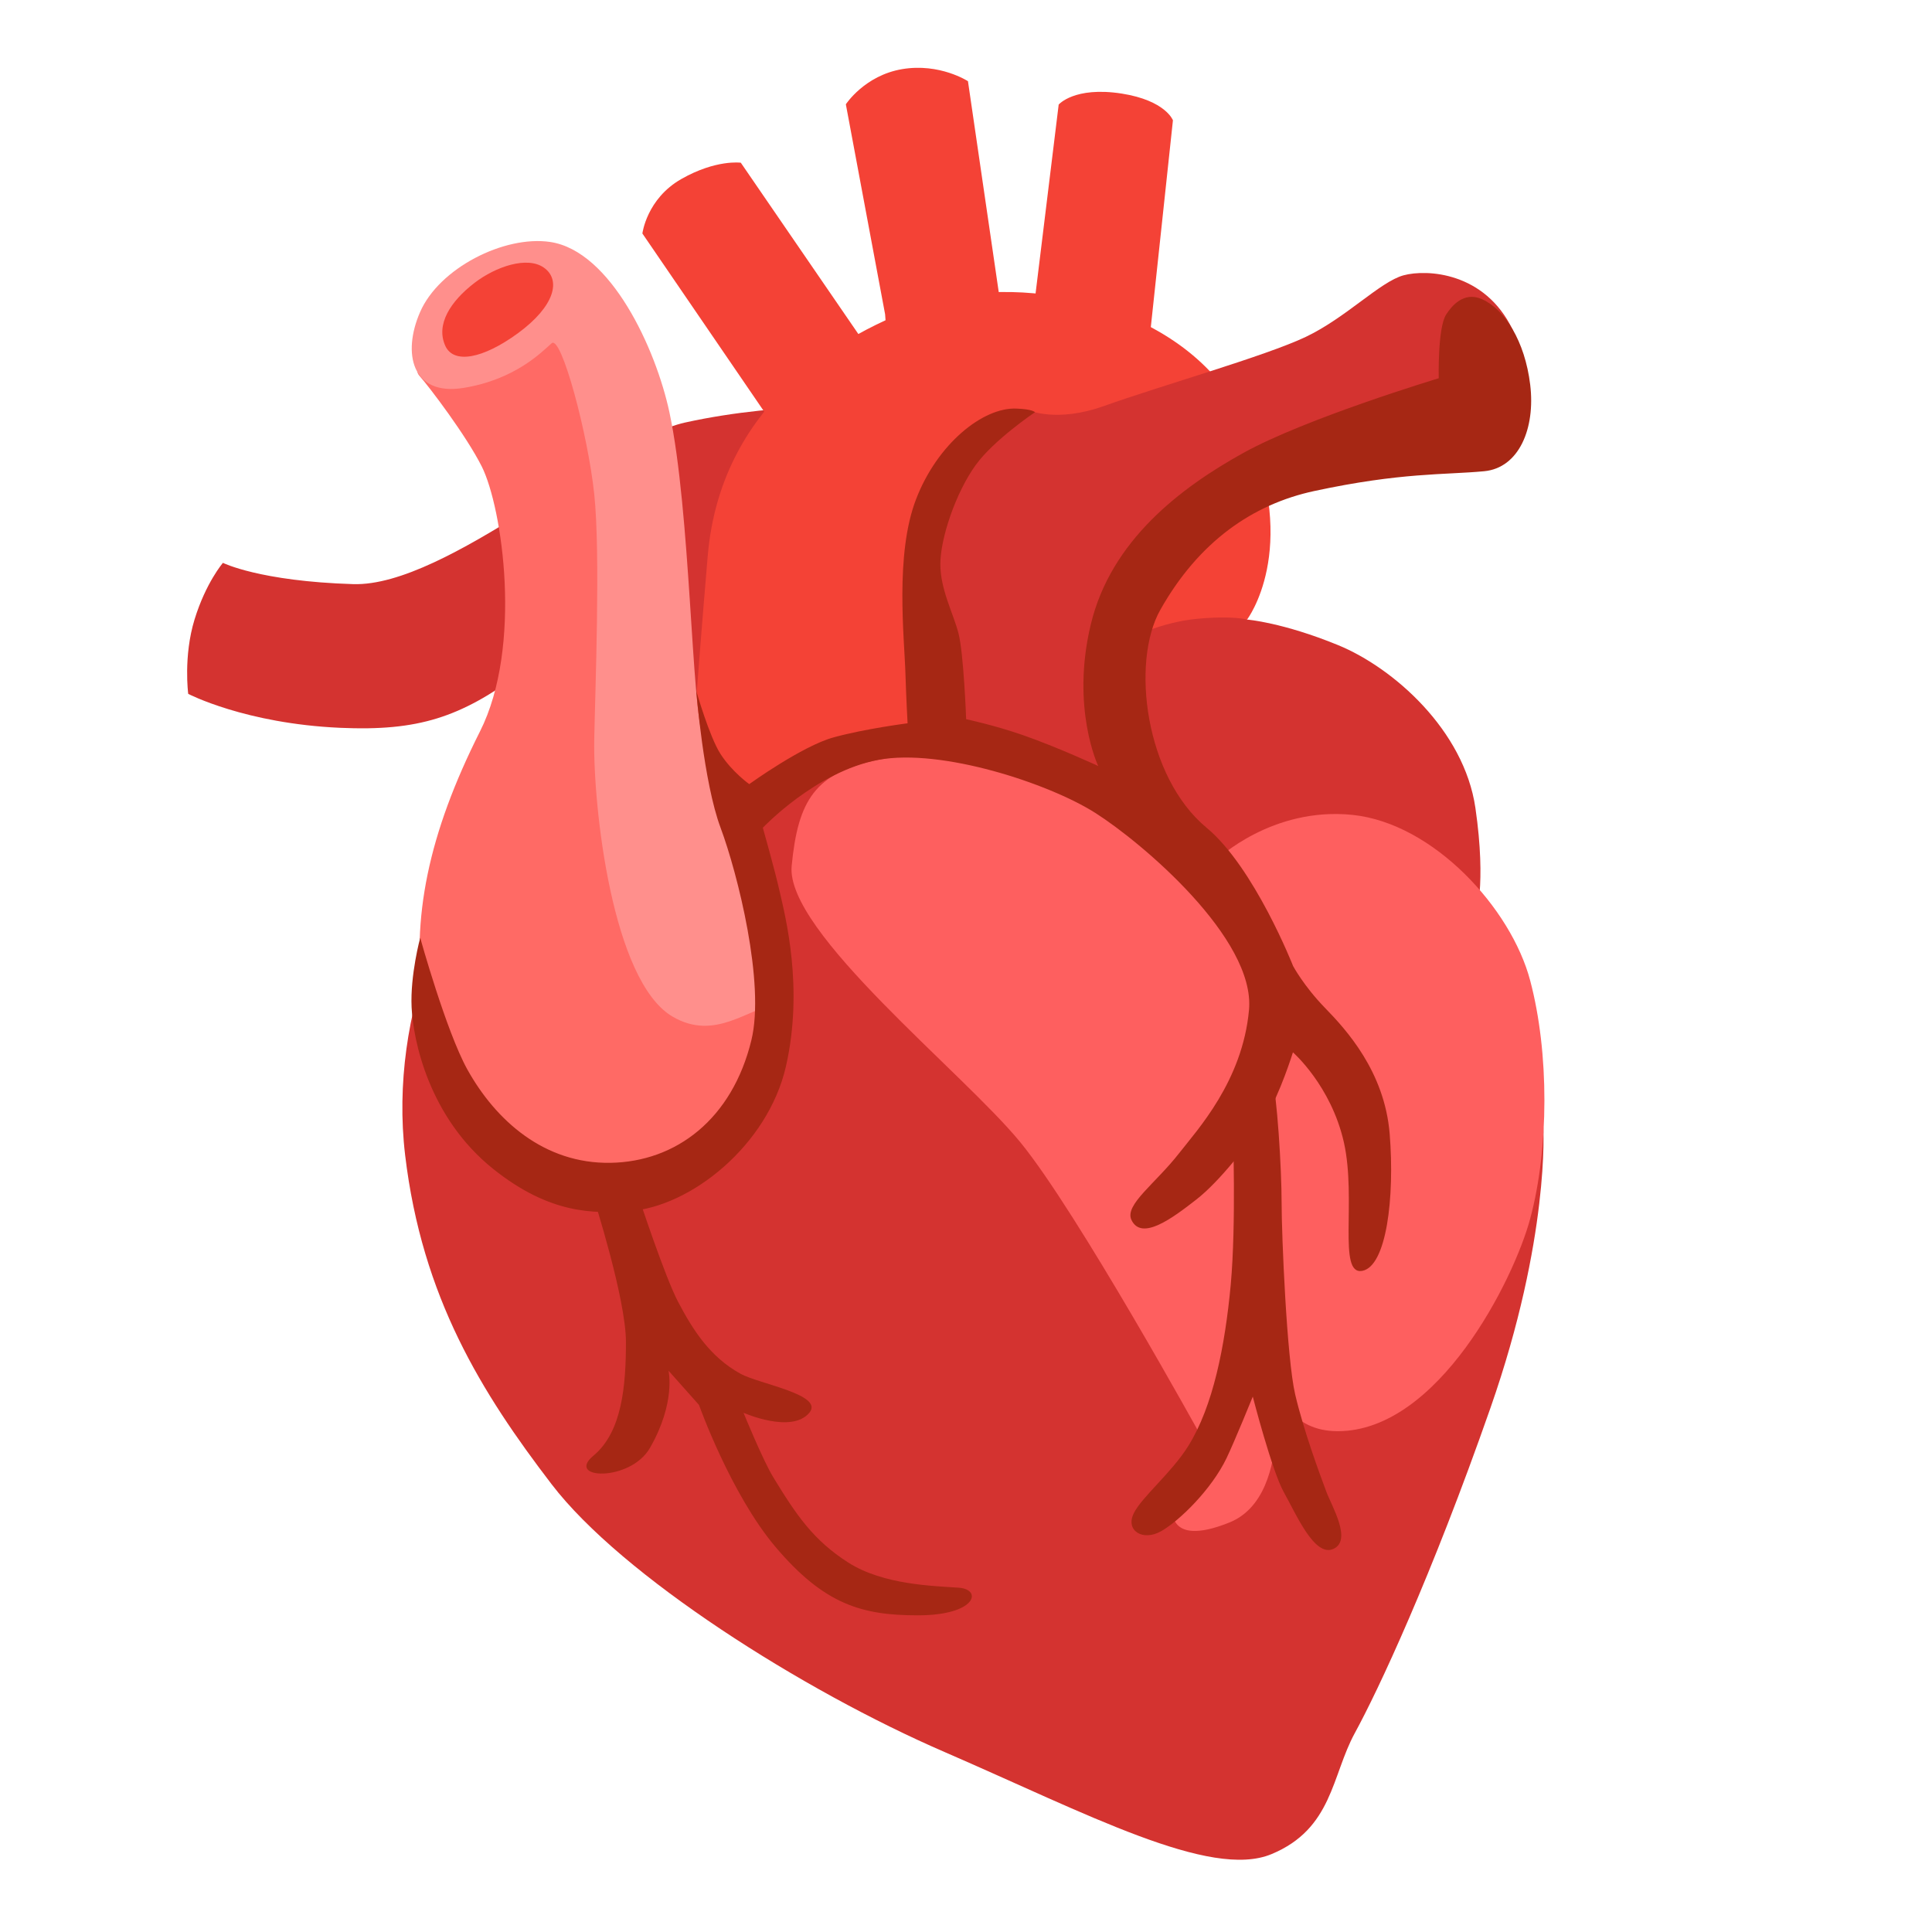
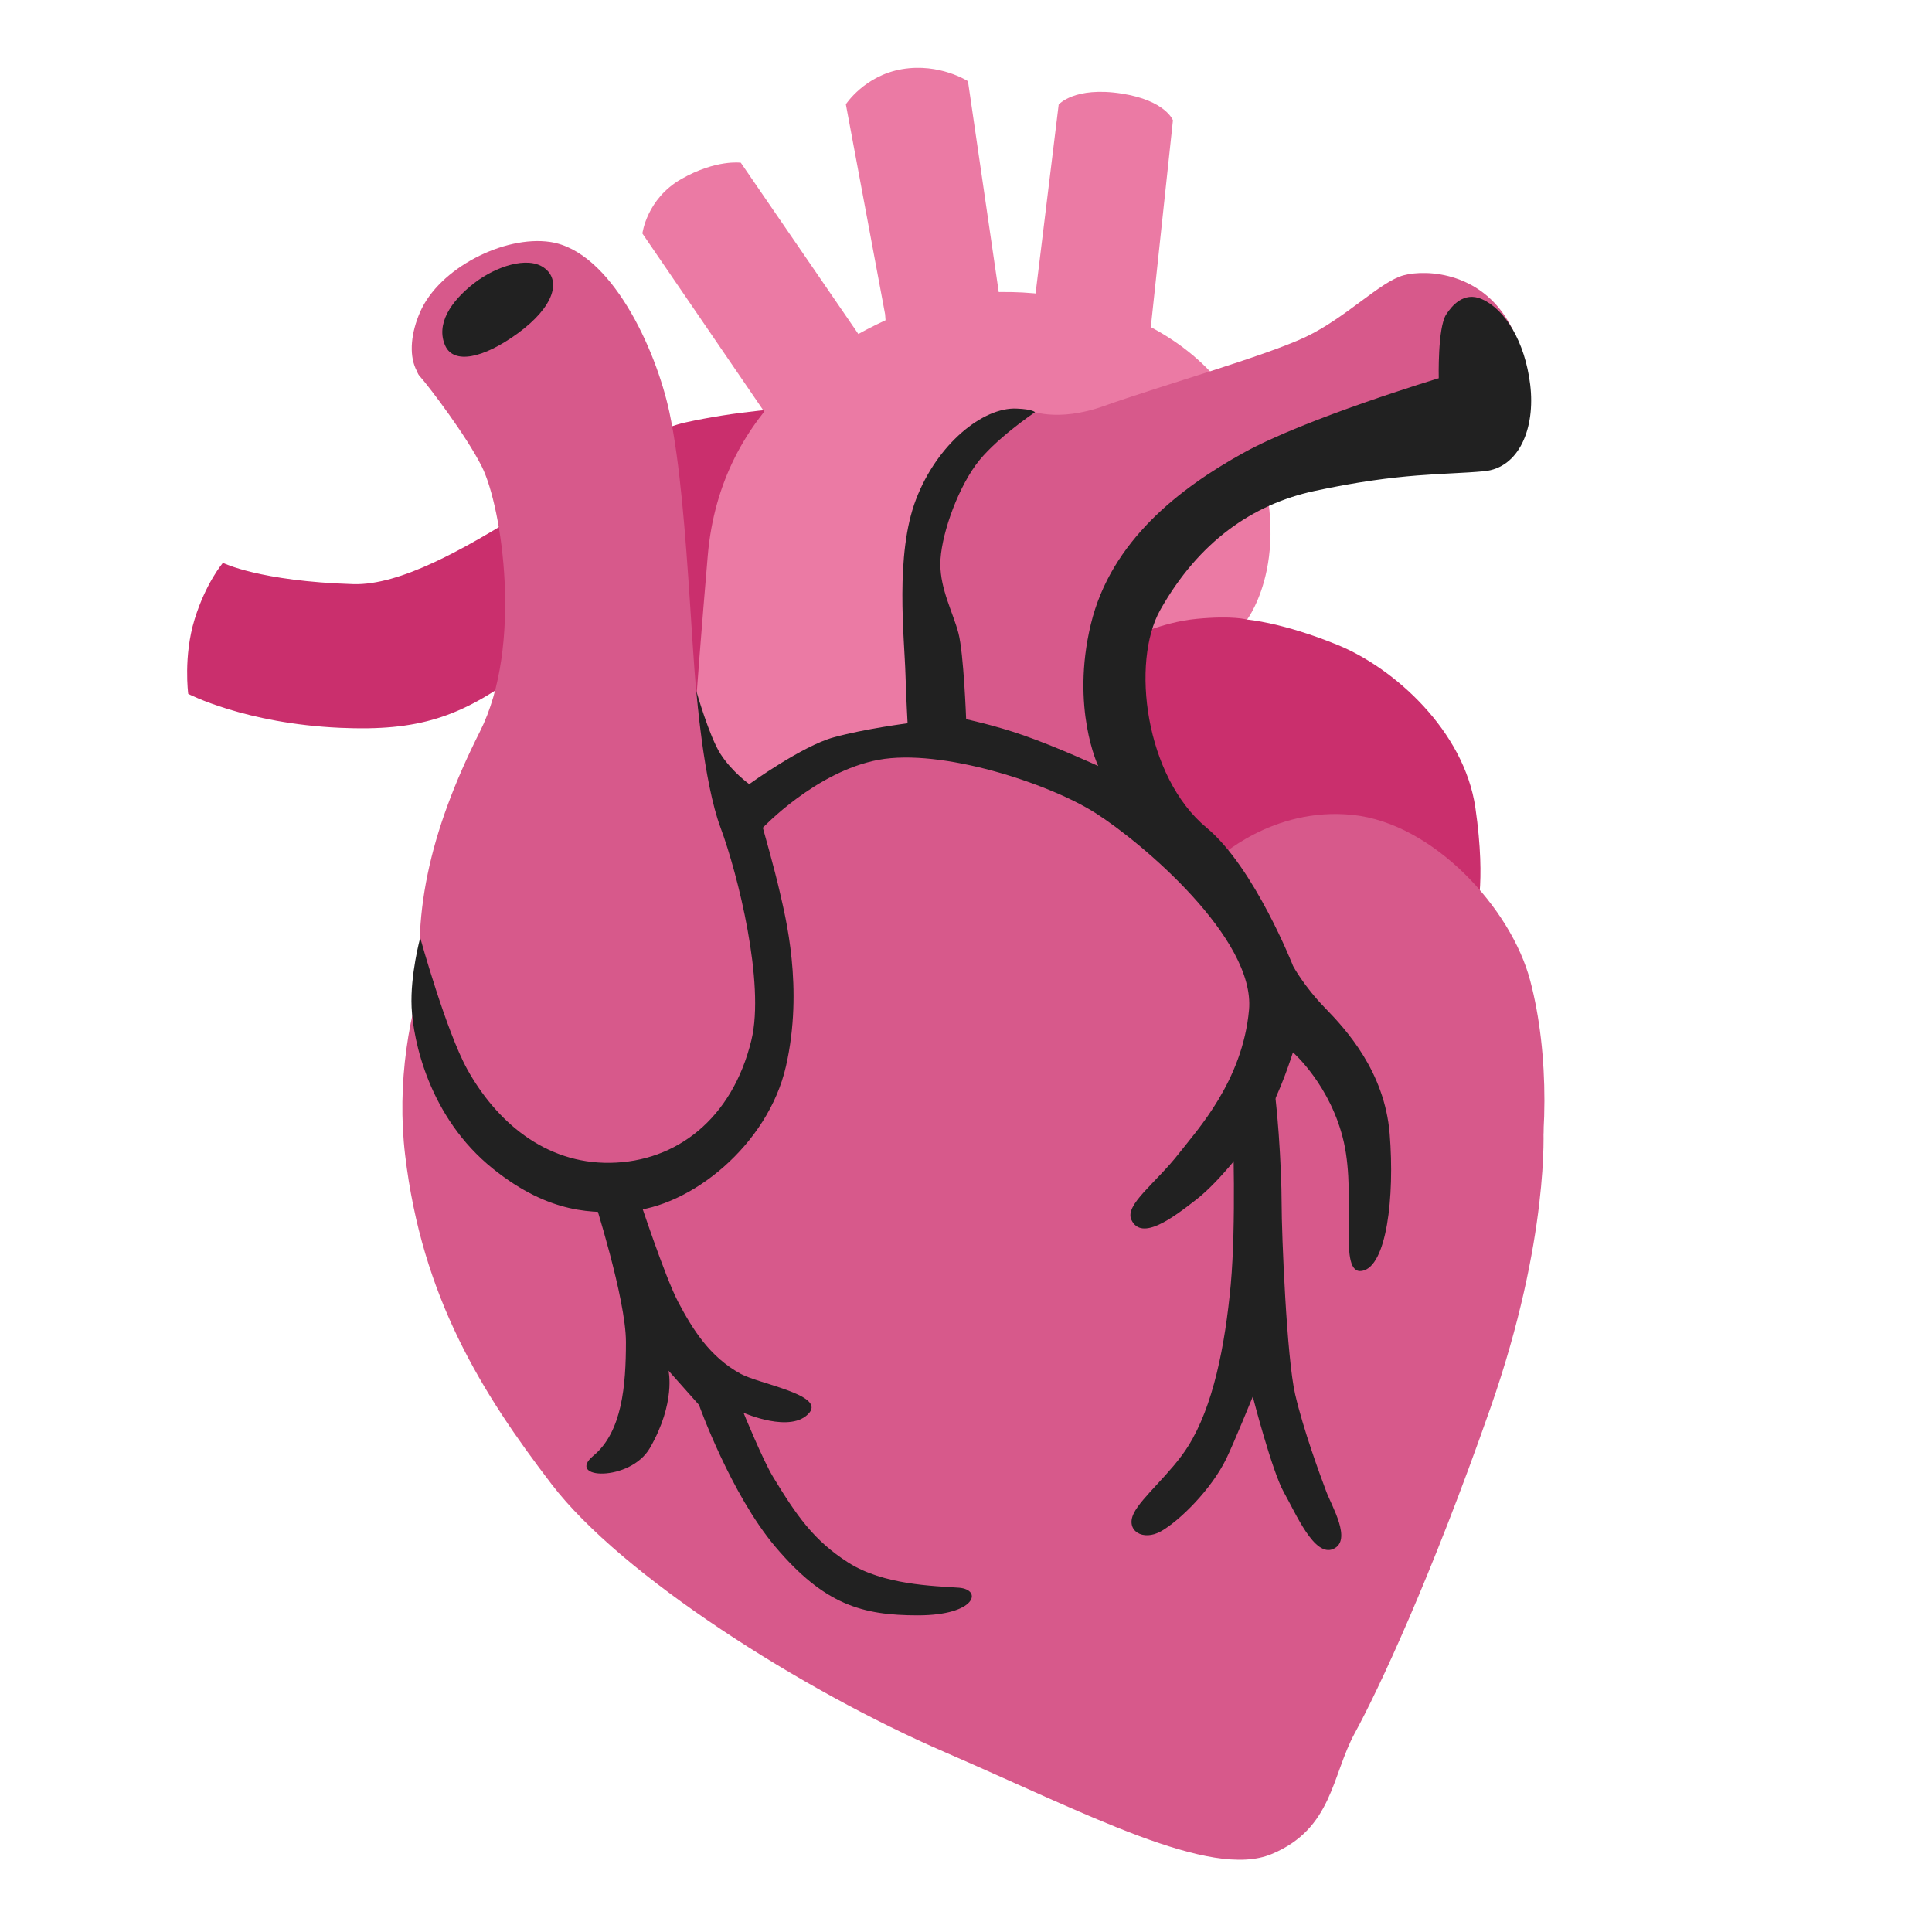
<svg xmlns="http://www.w3.org/2000/svg" version="1.1" id="Layer_3" x="0" y="0" viewBox="0 0 128 128" style="enable-background:new 0 0 128 128;" xml:space="preserve">
-   <path style="fill:#D43330;" d="M14.77,37.29c0,0-1.13,1.31-1.88,3.75c-0.75,2.44-0.42,4.93-0.42,4.93s3.77,1.97,10.07,2.25  c5.19,0.23,7.95-0.7,11.9-3.59s10.66,1.76,13.69,3.17c3.03,1.41,30,11.83,30,11.83l19.62,1.22c0,0,0.75-2.16,0-7.32  s-5.44-9.29-9.1-10.79c-3.66-1.5-6.01-1.69-6.01-1.69L58.69,26.97c0,0-6.6-0.46-13.33,1.03C40.3,29.13,29.6,38.89,23.4,38.7  S14.77,37.29,14.77,37.29z" />
-   <path style="fill:#F44236;" d="M58.64,20.82l-2.6-13.91c0,0,1.24-1.91,3.73-2.33s4.36,0.8,4.36,0.8l2.35,16.1h1.88l1.78-14.55  c0,0,1.03-1.22,4.18-0.73c2.91,0.46,3.39,1.77,3.39,1.77l-1.6,14.96l-16.8,7.09l-7.41-0.89l-9.34-13.66c0,0,0.28-2.3,2.58-3.61  s3.94-1.08,3.94-1.08l8.92,13l0.8-0.8L58.64,20.82z" />
-   <path style="fill:#F44236;" d="M74.83,42.31c0,0,2.04-1.08,4.46-1.31s3.33,0.05,3.33,0.05s3.5-4.58,0-12.74S67.79,18.03,61.6,20.07  s-13.87,6.9-14.71,16.75c-0.84,9.85-1.13,14.92-1.13,14.92l5.98,3.1l23.49-3.68L74.83,42.31z" />
-   <path style="fill:#D43330;" d="M68.17,27.18c0,0,1.83,0.84,4.97-0.28c3.75-1.34,10.7-3.31,13.37-4.58c2.67-1.27,4.93-3.66,6.48-4.08  c1.55-0.42,5.39-0.21,7.22,3.59c1.83,3.8-1.45,7.11-1.45,7.11l-17.18,4.22l-6.34,6.9l-1.55,6.9v5.91l28.56,21.83  c0,0,0.44,7.31-3.5,18.57S91.3,112,89.76,114.82s-1.47,6.34-5.52,8.02c-4.05,1.69-12.22-2.67-21.65-6.76  c-9.43-4.08-21.4-11.68-26.04-17.74s-8.59-12.39-9.71-21.82s3.1-19.15,7.74-21.68c4.65-2.53,15.63-1.97,15.63-1.97  s0.64-1.27,5.03-2.67s7.35-1.83,7.35-1.83l-1.13-7.46l0.79-8.51L68.17,27.18z" />
-   <path style="fill:#FE5F5F;" d="M80.61,56.95c0,0,3.66-3.52,9.01-2.96s10.5,6.19,11.76,10.98c1.27,4.79,1.24,11.17,0,15.77  c-1.08,4.03-6.09,14.08-12.75,14.08c-3.1,0-4.03-2.48-4.24-3.63c-0.21-1.16,1.61,7.85-2.94,9.68c-4.33,1.74-3.75-1.13-3.75-1.13  l1.92-4.5c0,0-8.21-14.9-12.01-19.55c-3.8-4.65-15.58-13.96-15.16-18.32c0.42-4.36,1.55-6.19,5.77-7.04c4.22-0.84,9.29,0,9.29,0  l8.06,4.09L80.61,56.95z" />
-   <path style="fill:#FF6A65;" d="M50.9,65.35c0,0-2.44,4.32-5.73,0c-3.28-4.32-6.01-8.35-5.73-17.64c0.28-9.29,0.75-13.98-0.47-18.86  c-1.22-4.88-1.61-7.68-1.61-7.68l-3.27,3.09l-3.11,0.74l-2.06-1.12c0,0-1.78,0.28-1.12,1.03s3.09,3.95,4.12,6  c1.36,2.72,2.72,11.92-0.12,17.55c-3.42,6.79-4.58,12.39-3.75,18.12c0.62,4.27,5.22,9.76,5.22,9.76l3.42,2.44l7.7-0.66l6.01-6.29  L50.9,65.35z" />
-   <path style="fill:#FF8F8C;" d="M36.45,16.03c-3.05-0.45-7.36,1.74-8.62,4.65c-1.18,2.7-0.57,5.58,2.88,5.02  c3.45-0.56,5.2-2.4,5.84-2.96s2.41,6.06,2.82,10c0.42,3.94,0.06,13.04,0,16.26c-0.08,4.41,1.18,16.02,5.2,18.36  c2.8,1.63,4.97-0.55,6.8-0.79l-0.75-6.17l-2.96-9.22c0,0-0.31-0.4-1.08-2.35c-0.77-1.95-0.82-14.92-2.23-21.52  C43.45,23.1,40.47,16.63,36.45,16.03z" />
-   <path style="fill:#A62714;" d="M95.81,20.84c-0.57,0.89-0.49,4.22-0.49,4.22s-8.8,2.65-12.95,4.95c-4.15,2.3-8.76,5.79-10.1,11.35  s0.49,9.39,0.49,9.39s-2.73-1.26-4.97-2.04c-1.92-0.67-3.78-1.06-3.78-1.06s-0.16-4.36-0.51-5.7c-0.35-1.34-1.2-2.89-1.2-4.58  s1.01-4.72,2.35-6.57c1.2-1.66,3.92-3.49,3.92-3.49s-0.14-0.2-1.22-0.24c-2.23-0.1-5.26,2.35-6.66,6.01  c-1.41,3.66-0.77,9.19-0.7,11.61c0.05,1.62,0.14,3.23,0.14,3.23s-2.82,0.36-4.89,0.93c-2.08,0.56-5.6,3.1-5.6,3.1  s-1.13-0.8-1.9-1.99c-0.75-1.16-1.61-4.19-1.61-4.19s0.48,6.05,1.61,9.07c1.13,3.03,2.96,10.31,2.04,14.08  c-1.27,5.21-4.97,8.05-9.34,8.12s-7.59-2.79-9.48-6.19c-1.41-2.55-3.12-8.72-3.12-8.72s-0.67,2.46-0.57,4.61  c0.1,2.15,1.13,7.28,5.4,10.7c3.78,3.03,6.69,2.95,8.94,2.81c4.15-0.26,9.27-4.39,10.46-9.6s-0.05-9.97-0.4-11.52  c-0.35-1.55-1.13-4.29-1.13-4.29s3.52-3.73,7.67-4.5c4.15-0.77,11.26,1.55,14.36,3.52c3.1,1.97,10.61,8.33,10.18,13.05  s-3.43,7.95-4.62,9.48c-1.57,2.02-3.64,3.43-3.17,4.43c0.67,1.43,2.75-0.14,4.29-1.34c1.55-1.2,3.59-3.8,4.58-5.42  c0.99-1.62,1.83-4.34,1.83-4.34s2.53,2.2,3.38,5.98c0.84,3.78-0.42,8.78,1.2,8.5c1.62-0.28,2.17-4.86,1.83-9.08  c-0.34-4.14-2.89-6.91-4.29-8.35C86.38,65.33,85.67,64,85.67,64s-2.57-6.54-5.73-9.16c-4.08-3.38-5.02-10.97-3.07-14.43  c2.54-4.51,6.11-7,10.21-7.88c5.77-1.24,8.61-1.06,11.25-1.31c2.31-0.22,3.4-2.84,3.05-5.73s-1.69-5.01-3.2-5.67  C96.96,19.28,96.16,20.3,95.81,20.84z" />
-   <path style="fill:#A62714;" d="M39.32,79.34c0,0,2.15,6.69,2.15,9.57s-0.25,5.95-2.15,7.53c-1.89,1.57,2.43,1.76,3.74-0.51  c1.73-3.01,1.23-5.12,1.23-5.12l2.02,2.27c0,0,2.1,5.9,5.07,9.41c3.24,3.82,5.73,4.53,9.43,4.53c3.88,0,4.29-1.71,2.72-1.83  c-1.67-0.12-4.99-0.18-7.32-1.66c-2.32-1.48-3.45-3.15-4.98-5.66c-0.69-1.13-1.97-4.27-1.97-4.27s3.18,1.41,4.36,0  c1.01-1.2-3.33-1.91-4.55-2.58c-2.06-1.13-3.19-2.96-4.15-4.78c-0.88-1.68-2.6-6.91-2.6-6.91H39.32z" />
-   <path style="fill:#A62714;" d="M81.68,74.83c0,0,0.23,6.19-0.14,10.28c-0.38,4.08-1.17,8.07-2.82,10.7  c-1.11,1.78-3.09,3.38-3.61,4.46c-0.56,1.14,0.61,1.87,1.83,1.17s3.33-2.77,4.32-4.83c0.52-1.08,1.74-4.08,1.74-4.08  s1.27,4.93,2.06,6.34c0.8,1.41,2.02,4.32,3.28,3.75s-0.11-2.83-0.47-3.8c-0.45-1.2-1.5-4.04-2.06-6.43s-0.9-10.55-0.9-12.71  s-0.28-7.05-0.7-8.83S81.68,74.83,81.68,74.83z" />
-   <path style="fill:#F44236;" d="M29.51,22.93c0.56,1.19,2.47,0.85,4.8-0.85c2.45-1.79,2.88-3.54,1.72-4.35  c-1.09-0.77-3.17-0.08-4.59,1.01C29.85,19.96,28.85,21.5,29.51,22.93z" />
+   <defs id="defs11" />
+   <path style="fill:#ca2f6d" d="M14.77,37.29c0,0-1.13,1.31-1.88,3.75c-0.75,2.44-0.42,4.93-0.42,4.93s3.77,1.97,10.07,2.25  c5.19,0.23,7.95-0.7,11.9-3.59s10.66,1.76,13.69,3.17c3.03,1.41,30,11.83,30,11.83l19.62,1.22c0,0,0.75-2.16,0-7.32  s-5.44-9.29-9.1-10.79c-3.66-1.5-6.01-1.69-6.01-1.69L58.69,26.97c0,0-6.6-0.46-13.33,1.03C40.3,29.13,29.6,38.89,23.4,38.7  S14.77,37.29,14.77,37.29z" id="path1" />
+   <path style="fill:#eb7aa4" d="M58.64,20.82l-2.6-13.91c0,0,1.24-1.91,3.73-2.33s4.36,0.8,4.36,0.8l2.35,16.1h1.88l1.78-14.55  c0,0,1.03-1.22,4.18-0.73c2.91,0.46,3.39,1.77,3.39,1.77l-1.6,14.96l-16.8,7.09l-7.41-0.89l-9.34-13.66c0,0,0.28-2.3,2.58-3.61  s3.94-1.08,3.94-1.08l8.92,13l0.8-0.8L58.64,20.82z" id="path2" />
+   <path style="fill:#eb7aa4" d="M74.83,42.31c0,0,2.04-1.08,4.46-1.31s3.33,0.05,3.33,0.05s3.5-4.58,0-12.74S67.79,18.03,61.6,20.07  s-13.87,6.9-14.71,16.75c-0.84,9.85-1.13,14.92-1.13,14.92l5.98,3.1l23.49-3.68L74.83,42.31z" id="path3" />
+   <path style="fill:#d7598b" d="M68.17,27.18c0,0,1.83,0.84,4.97-0.28c3.75-1.34,10.7-3.31,13.37-4.58c2.67-1.27,4.93-3.66,6.48-4.08  c1.55-0.42,5.39-0.21,7.22,3.59c1.83,3.8-1.45,7.11-1.45,7.11l-17.18,4.22l-6.34,6.9l-1.55,6.9v5.91l28.56,21.83  c0,0,0.44,7.31-3.5,18.57S91.3,112,89.76,114.82s-1.47,6.34-5.52,8.02c-4.05,1.69-12.22-2.67-21.65-6.76  c-9.43-4.08-21.4-11.68-26.04-17.74s-8.59-12.39-9.71-21.82s3.1-19.15,7.74-21.68c4.65-2.53,15.63-1.97,15.63-1.97  s0.64-1.27,5.03-2.67s7.35-1.83,7.35-1.83l-1.13-7.46l0.79-8.51L68.17,27.18z" id="path4" />
+   <path style="fill:#d7598b" d="M80.61,56.95c0,0,3.66-3.52,9.01-2.96s10.5,6.19,11.76,10.98c1.27,4.79,1.24,11.17,0,15.77  c-1.08,4.03-6.09,14.08-12.75,14.08c-3.1,0-4.03-2.48-4.24-3.63c-0.21-1.16,1.61,7.85-2.94,9.68c-4.33,1.74-3.75-1.13-3.75-1.13  l1.92-4.5c0,0-8.21-14.9-12.01-19.55c-3.8-4.65-15.58-13.96-15.16-18.32c0.42-4.36,1.55-6.19,5.77-7.04c4.22-0.84,9.29,0,9.29,0  l8.06,4.09L80.61,56.95z" id="path5" />
+   <path style="fill:#d7598b;fill-opacity:1" d="m 50.9,65.35 c 0,0 -2.44,4.32 -5.73,0 C 41.89,61.03 39.16,57 39.44,47.71 39.72,38.42 40.19,33.73 38.97,28.85 37.75,23.97 37.36,21.17 37.36,21.17 L 34.09,24.26 30.98,25 28.92,23.88 c 0,0 -1.78,0.28 -1.12,1.03 0.66,0.75 3.09,3.95 4.12,6 1.36,2.72 2.72,11.92 -0.12,17.55 -3.42,6.79 -4.58,12.39 -3.75,18.12 0.62,4.27 5.22,9.76 5.22,9.76 l 3.42,2.44 7.7,-0.66 6.01,-6.29 z" id="path6" />
+   <path style="fill:#d7598b;fill-opacity:1" d="m 36.45,16.03 c -3.05,-0.45 -7.36,1.74 -8.62,4.65 -1.18,2.7 -0.57,5.58 2.88,5.02 3.45,-0.56 5.2,-2.4 5.84,-2.96 0.64,-0.56 2.41,6.06 2.82,10 0.42,3.94 -1.94,13.04 -2,16.26 -0.08,4.41 3.18,16.02 7.2,18.36 2.8,1.63 4.97,-0.55 6.8,-0.79 L 50.62,60.4 47.66,51.18 c 0,0 -0.31,-0.4 -1.08,-2.35 C 45.81,46.88 45.76,33.91 44.35,27.31 43.45,23.1 40.47,16.63 36.45,16.03 Z" id="path7" />
+   <path style="fill:#212121" d="M95.81,20.84c-0.57,0.89-0.49,4.22-0.49,4.22s-8.8,2.65-12.95,4.95c-4.15,2.3-8.76,5.79-10.1,11.35  s0.49,9.39,0.49,9.39s-2.73-1.26-4.97-2.04c-1.92-0.67-3.78-1.06-3.78-1.06s-0.16-4.36-0.51-5.7c-0.35-1.34-1.2-2.89-1.2-4.58  s1.01-4.72,2.35-6.57c1.2-1.66,3.92-3.49,3.92-3.49s-0.14-0.2-1.22-0.24c-2.23-0.1-5.26,2.35-6.66,6.01  c-1.41,3.66-0.77,9.19-0.7,11.61c0.05,1.62,0.14,3.23,0.14,3.23s-2.82,0.36-4.89,0.93c-2.08,0.56-5.6,3.1-5.6,3.1  s-1.13-0.8-1.9-1.99c-0.75-1.16-1.61-4.19-1.61-4.19s0.48,6.05,1.61,9.07c1.13,3.03,2.96,10.31,2.04,14.08  c-1.27,5.21-4.97,8.05-9.34,8.12s-7.59-2.79-9.48-6.19c-1.41-2.55-3.12-8.72-3.12-8.72s-0.67,2.46-0.57,4.61  c0.1,2.15,1.13,7.28,5.4,10.7c3.78,3.03,6.69,2.95,8.94,2.81c4.15-0.26,9.27-4.39,10.46-9.6s-0.05-9.97-0.4-11.52  c-0.35-1.55-1.13-4.29-1.13-4.29s3.52-3.73,7.67-4.5c4.15-0.77,11.26,1.55,14.36,3.52c3.1,1.97,10.61,8.33,10.18,13.05  s-3.43,7.95-4.62,9.48c-1.57,2.02-3.64,3.43-3.17,4.43c0.67,1.43,2.75-0.14,4.29-1.34c1.55-1.2,3.59-3.8,4.58-5.42  c0.99-1.62,1.83-4.34,1.83-4.34s2.53,2.2,3.38,5.98c0.84,3.78-0.42,8.78,1.2,8.5c1.62-0.28,2.17-4.86,1.83-9.08  c-0.34-4.14-2.89-6.91-4.29-8.35C86.38,65.33,85.67,64,85.67,64s-2.57-6.54-5.73-9.16c-4.08-3.38-5.02-10.97-3.07-14.43  c2.54-4.51,6.11-7,10.21-7.88c5.77-1.24,8.61-1.06,11.25-1.31c2.31-0.22,3.4-2.84,3.05-5.73s-1.69-5.01-3.2-5.67  C96.96,19.28,96.16,20.3,95.81,20.84z" id="path8" />
+   <path style="fill:#212121" d="M39.32,79.34c0,0,2.15,6.69,2.15,9.57s-0.25,5.95-2.15,7.53c-1.89,1.57,2.43,1.76,3.74-0.51  c1.73-3.01,1.23-5.12,1.23-5.12l2.02,2.27c0,0,2.1,5.9,5.07,9.41c3.24,3.82,5.73,4.53,9.43,4.53c3.88,0,4.29-1.71,2.72-1.83  c-1.67-0.12-4.99-0.18-7.32-1.66c-2.32-1.48-3.45-3.15-4.98-5.66c-0.69-1.13-1.97-4.27-1.97-4.27s3.18,1.41,4.36,0  c1.01-1.2-3.33-1.91-4.55-2.58c-2.06-1.13-3.19-2.96-4.15-4.78c-0.88-1.68-2.6-6.91-2.6-6.91H39.32z" id="path9" />
+   <path style="fill:#212121" d="M81.68,74.83c0,0,0.23,6.19-0.14,10.28c-0.38,4.08-1.17,8.07-2.82,10.7  c-1.11,1.78-3.09,3.38-3.61,4.46c-0.56,1.14,0.61,1.87,1.83,1.17s3.33-2.77,4.32-4.83c0.52-1.08,1.74-4.08,1.74-4.08  s1.27,4.93,2.06,6.34c0.8,1.41,2.02,4.32,3.28,3.75s-0.11-2.83-0.47-3.8c-0.45-1.2-1.5-4.04-2.06-6.43s-0.9-10.55-0.9-12.71  s-0.28-7.05-0.7-8.83S81.68,74.83,81.68,74.83z" id="path10" />
+   <path style="fill:#212121" d="M29.51,22.93c0.56,1.19,2.47,0.85,4.8-0.85c2.45-1.79,2.88-3.54,1.72-4.35  c-1.09-0.77-3.17-0.08-4.59,1.01C29.85,19.96,28.85,21.5,29.51,22.93z" id="path11" />
</svg>
